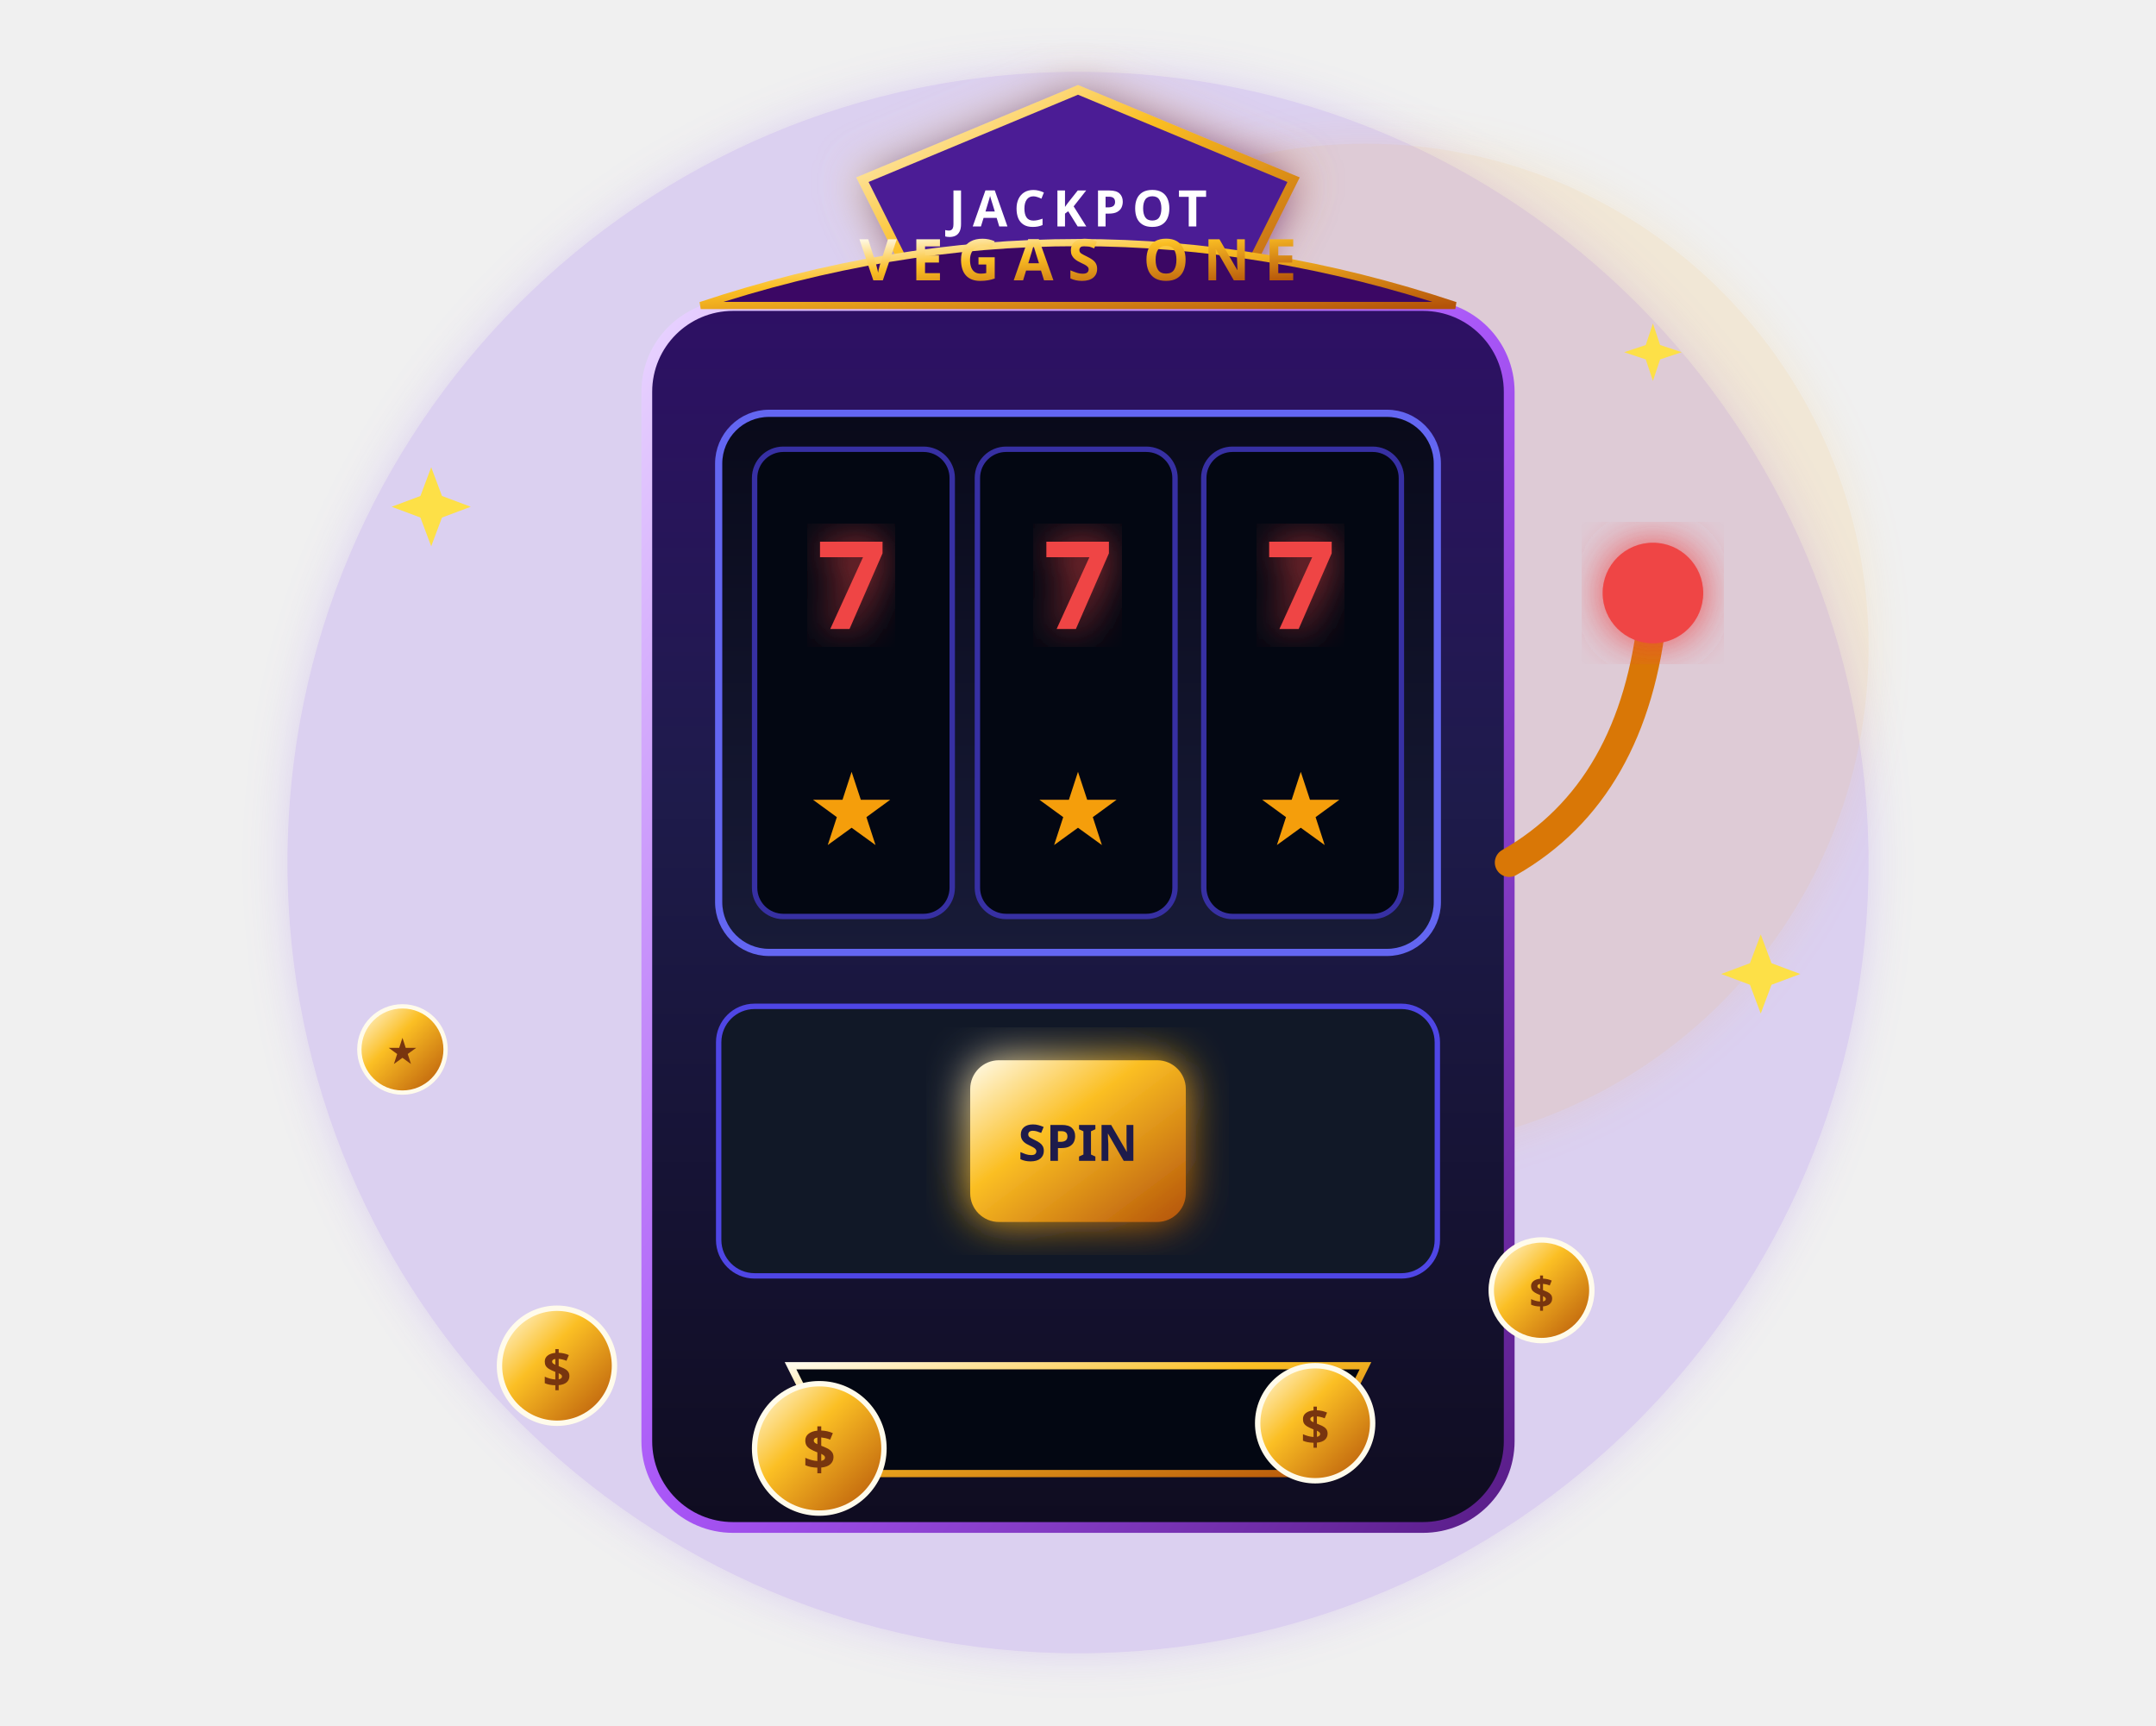
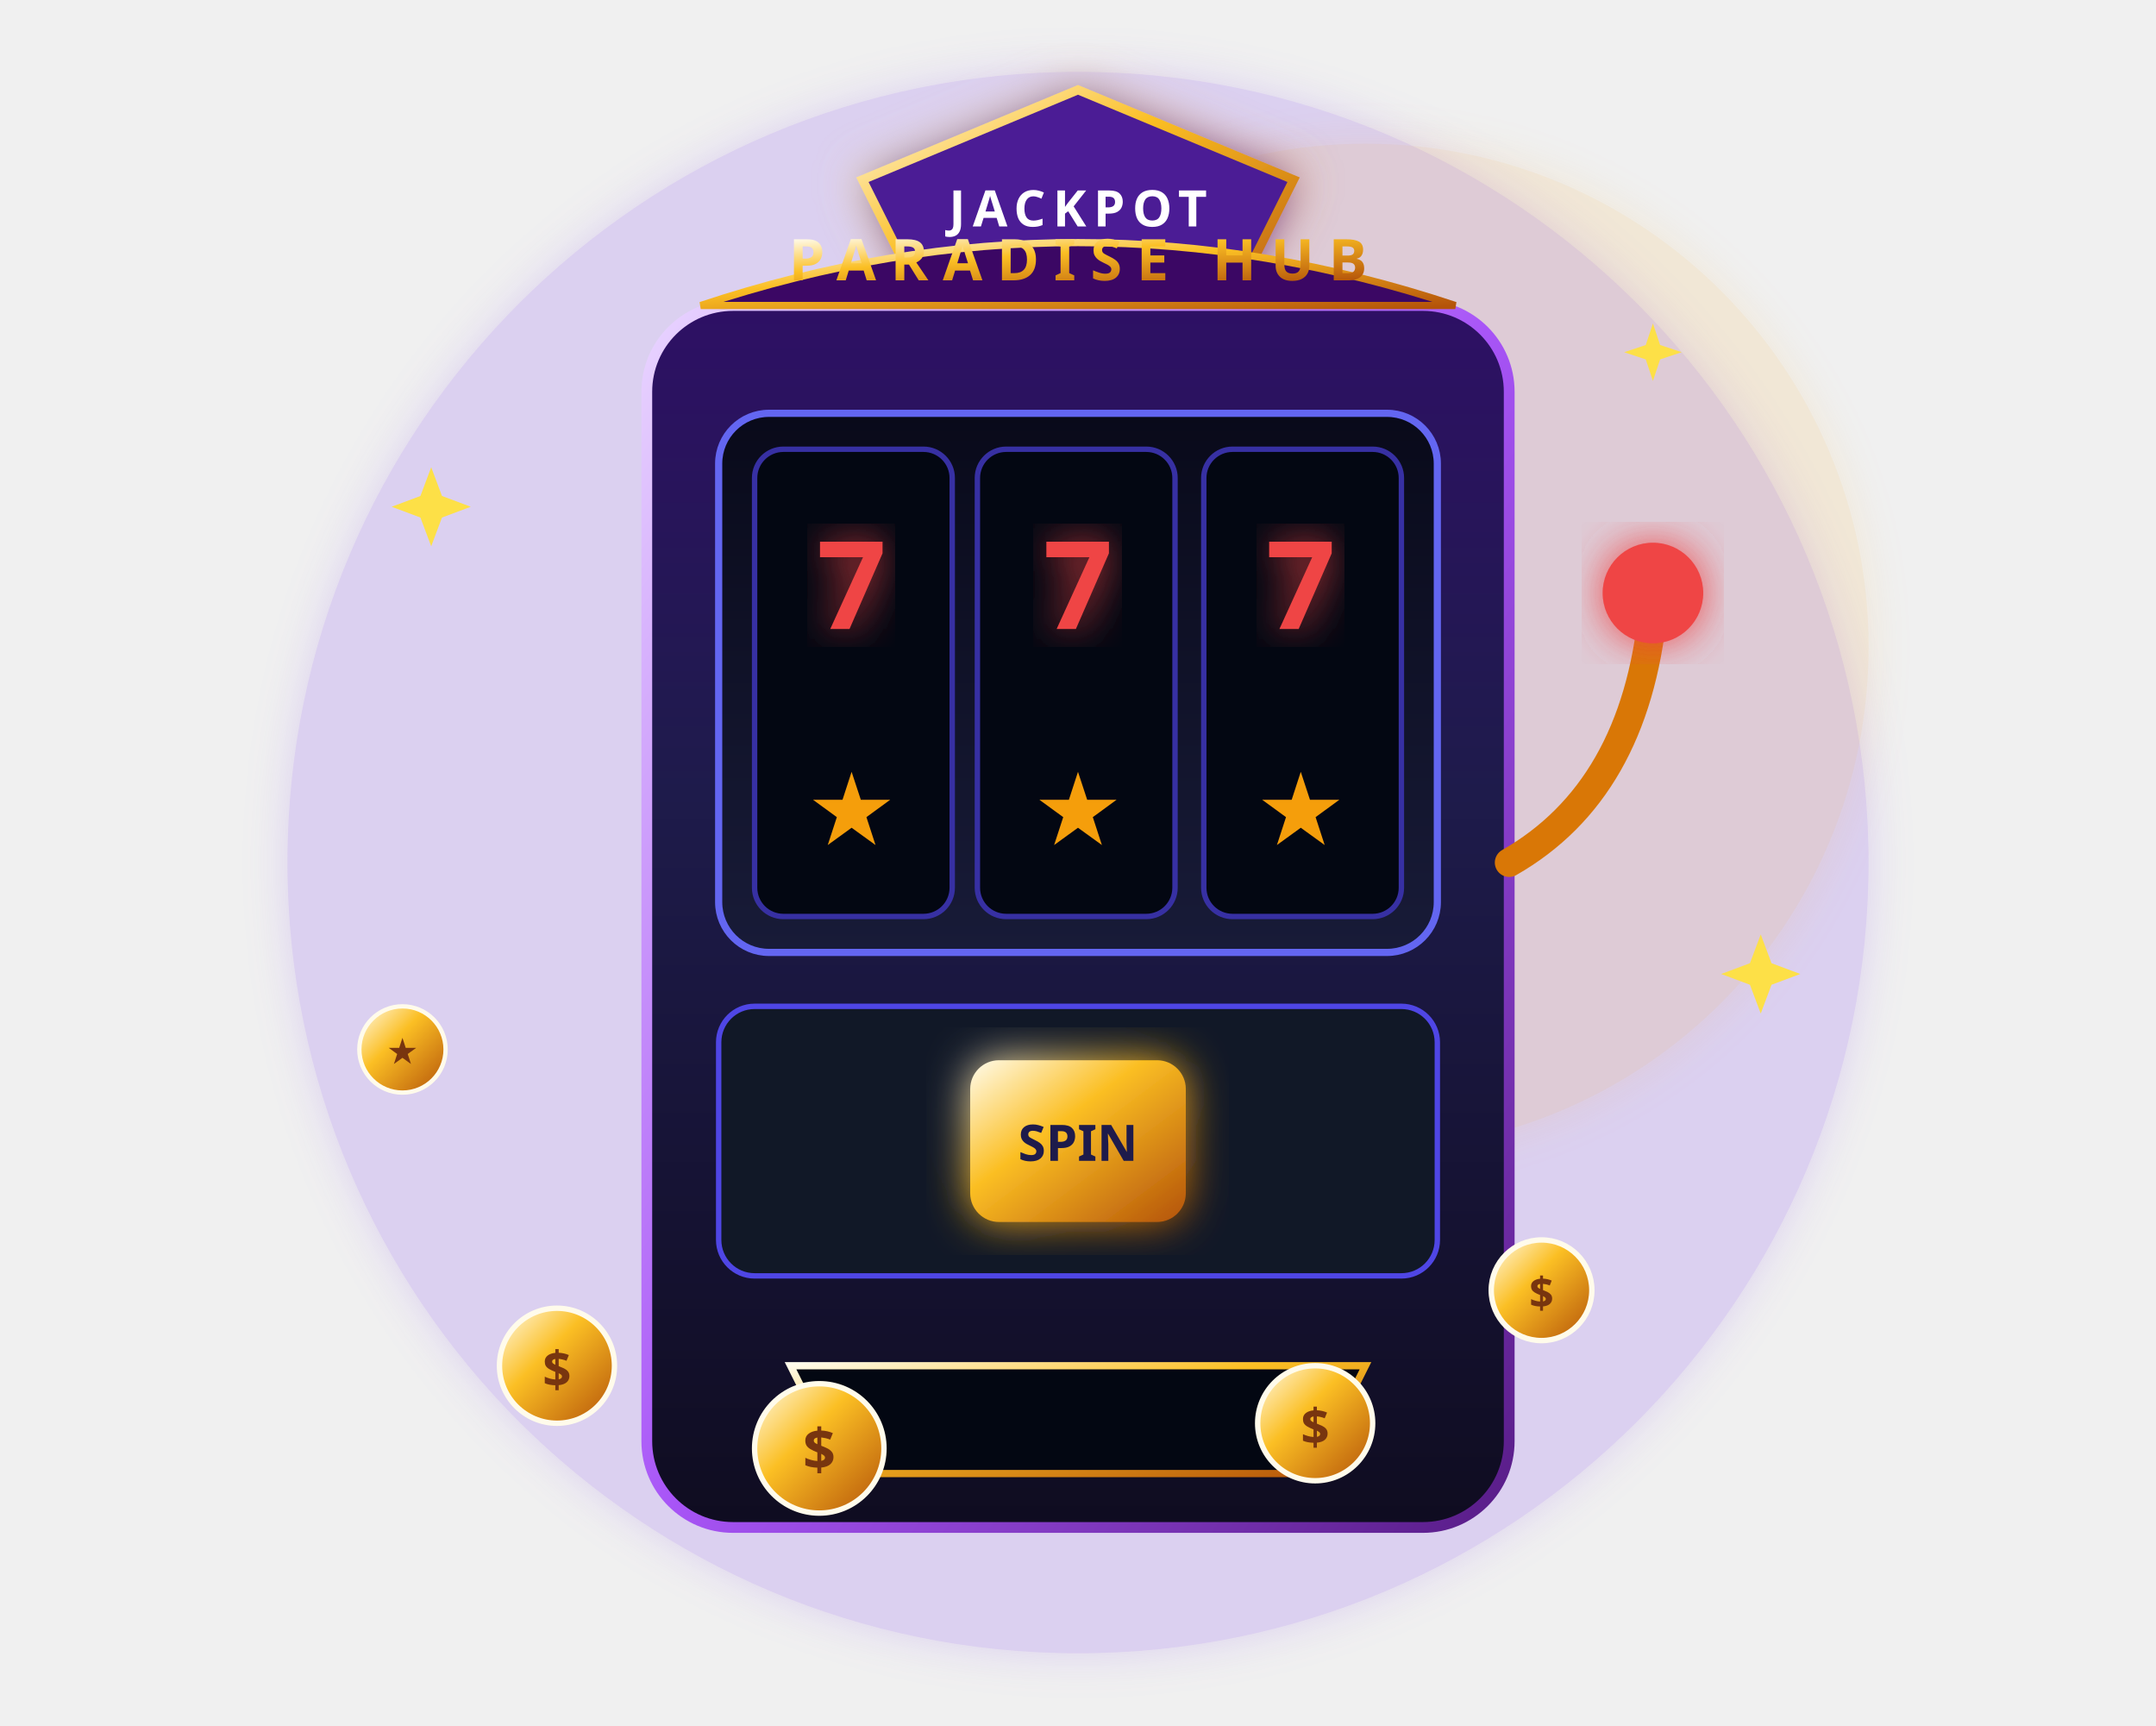
<svg xmlns="http://www.w3.org/2000/svg" viewBox="0 0 600 480" width="600" height="480">
  <defs>
    <linearGradient id="neonGold" x1="0%" y1="0%" x2="100%" y2="100%">
      <stop offset="0%" stop-color="#FFFBEB" />
      <stop offset="40%" stop-color="#FBBF24" />
      <stop offset="100%" stop-color="#B45309" />
    </linearGradient>
    <linearGradient id="neonPurple" x1="0%" y1="0%" x2="100%" y2="100%">
      <stop offset="0%" stop-color="#E9D5FF" />
      <stop offset="50%" stop-color="#A855F7" />
      <stop offset="100%" stop-color="#581C87" />
    </linearGradient>
    <linearGradient id="slotCabinet" x1="0%" y1="0%" x2="0%" y2="100%">
      <stop offset="0%" stop-color="#2E1065" />
      <stop offset="40%" stop-color="#1E1B4B" />
      <stop offset="100%" stop-color="#0F0C20" />
    </linearGradient>
    <linearGradient id="screenGrad" x1="0%" y1="0%" x2="0%" y2="100%">
      <stop offset="0%" stop-color="#090A1A" />
      <stop offset="100%" stop-color="#181B38" />
    </linearGradient>
    <filter id="glowEffect" x="-20%" y="-20%" width="140%" height="140%">
      <feGaussianBlur stdDeviation="6" result="blur" />
      <feMerge>
        <feMergeNode in="blur" />
        <feMergeNode in="SourceGraphic" />
      </feMerge>
    </filter>
  </defs>
  <circle cx="300" cy="240" r="220" fill="#7C3AED" opacity="0.18" filter="url(#glowEffect)" />
  <circle cx="380" cy="180" r="140" fill="#F59E0B" opacity="0.12" filter="url(#glowEffect)" />
  <g transform="translate(230, 25)">
    <polygon points="70,0 130,25 110,65 30,65 10,25" fill="#4C1D95" stroke="url(#neonGold)" stroke-width="2.5" filter="url(#glowEffect)" />
    <text x="70" y="38" font-family="sans-serif" font-weight="900" font-size="14" fill="#FFFFFF" text-anchor="middle" letter-spacing="2">JACKPOT</text>
    <text x="70" y="54" font-family="sans-serif" font-weight="900" font-size="13" fill="#FDE047" text-anchor="middle">7 7 7</text>
  </g>
  <rect x="180" y="85" width="240" height="340" rx="24" fill="url(#slotCabinet)" stroke="url(#neonPurple)" stroke-width="3" />
  <path d="M195,85 Q300,50 405,85 Z" fill="#3B0764" stroke="url(#neonGold)" stroke-width="2" />
-   <text x="300" y="78" font-family="sans-serif" font-weight="900" font-size="16" fill="url(#neonGold)" text-anchor="middle" letter-spacing="4">VEGAS ONE</text>
+   <text x="300" y="78" font-family="sans-serif" font-weight="900" font-size="16" fill="url(#neonGold)" text-anchor="middle" letter-spacing="4">PARADISE HUB</text>
  <rect x="200" y="115" width="200" height="150" rx="14" fill="url(#screenGrad)" stroke="#6366F1" stroke-width="2" />
  <rect x="210" y="125" width="55" height="130" rx="8" fill="#030712" stroke="#3730A3" stroke-width="1.5" />
  <rect x="272" y="125" width="55" height="130" rx="8" fill="#030712" stroke="#3730A3" stroke-width="1.5" />
  <rect x="335" y="125" width="55" height="130" rx="8" fill="#030712" stroke="#3730A3" stroke-width="1.5" />
  <text x="237" y="175" font-family="sans-serif" font-weight="900" font-size="34" fill="#EF4444" text-anchor="middle" filter="url(#glowEffect)">7</text>
  <text x="237" y="235" font-family="sans-serif" font-weight="900" font-size="28" fill="#F59E0B" text-anchor="middle">★</text>
  <text x="300" y="175" font-family="sans-serif" font-weight="900" font-size="34" fill="#EF4444" text-anchor="middle" filter="url(#glowEffect)">7</text>
  <text x="300" y="235" font-family="sans-serif" font-weight="900" font-size="28" fill="#F59E0B" text-anchor="middle">★</text>
  <text x="362" y="175" font-family="sans-serif" font-weight="900" font-size="34" fill="#EF4444" text-anchor="middle" filter="url(#glowEffect)">7</text>
  <text x="362" y="235" font-family="sans-serif" font-weight="900" font-size="28" fill="#F59E0B" text-anchor="middle">★</text>
  <line x1="205" y1="165" x2="395" y2="165" stroke="#FDE047" stroke-width="3" stroke-dasharray="6,3" opacity="0.9" filter="url(#glowEffect)" />
  <rect x="200" y="280" width="200" height="75" rx="10" fill="#111827" stroke="#4F46E5" stroke-width="1.5" />
  <rect x="270" y="295" width="60" height="45" rx="8" fill="url(#neonGold)" filter="url(#glowEffect)" />
  <text x="300" y="323" font-family="sans-serif" font-weight="900" font-size="14" fill="#1E1B4B" text-anchor="middle">SPIN</text>
  <path d="M220,380 L380,380 L365,410 L235,410 Z" fill="#030712" stroke="url(#neonGold)" stroke-width="2" />
  <path d="M420,240 Q455,220 460,170" fill="none" stroke="#D97706" stroke-width="8" stroke-linecap="round" />
  <circle cx="460" cy="165" r="14" fill="#EF4444" filter="url(#glowEffect)" />
  <g transform="translate(140, 360)">
    <circle cx="15" cy="20" r="16" fill="url(#neonGold)" stroke="#FFFBEB" stroke-width="1.5" />
    <text x="15" y="26" font-family="sans-serif" font-weight="900" font-size="14" fill="#78350F" text-anchor="middle">$</text>
  </g>
  <g transform="translate(210, 385)">
    <circle cx="18" cy="18" r="18" fill="url(#neonGold)" stroke="#FFFBEB" stroke-width="1.5" />
    <text x="18" y="24" font-family="sans-serif" font-weight="900" font-size="16" fill="#78350F" text-anchor="middle">$</text>
  </g>
  <g transform="translate(350, 380)">
    <circle cx="16" cy="16" r="16" fill="url(#neonGold)" stroke="#FFFBEB" stroke-width="1.5" />
    <text x="16" y="22" font-family="sans-serif" font-weight="900" font-size="14" fill="#78350F" text-anchor="middle">$</text>
  </g>
  <g transform="translate(415, 345)">
    <circle cx="14" cy="14" r="14" fill="url(#neonGold)" stroke="#FFFBEB" stroke-width="1.5" />
    <text x="14" y="19" font-family="sans-serif" font-weight="900" font-size="12" fill="#78350F" text-anchor="middle">$</text>
  </g>
  <g transform="translate(100, 280)">
    <circle cx="12" cy="12" r="12" fill="url(#neonGold)" stroke="#FFFBEB" stroke-width="1.2" />
    <text x="12" y="16" font-family="sans-serif" font-weight="900" font-size="10" fill="#78350F" text-anchor="middle">★</text>
  </g>
  <polygon points="120,130 123,138 131,141 123,144 120,152 117,144 109,141 117,138" fill="#FDE047" />
  <polygon points="460,90 462,96 468,98 462,100 460,106 458,100 452,98 458,96" fill="#FDE047" />
  <polygon points="490,260 493,268 501,271 493,274 490,282 487,274 479,271 487,268" fill="#FDE047" />
</svg>
